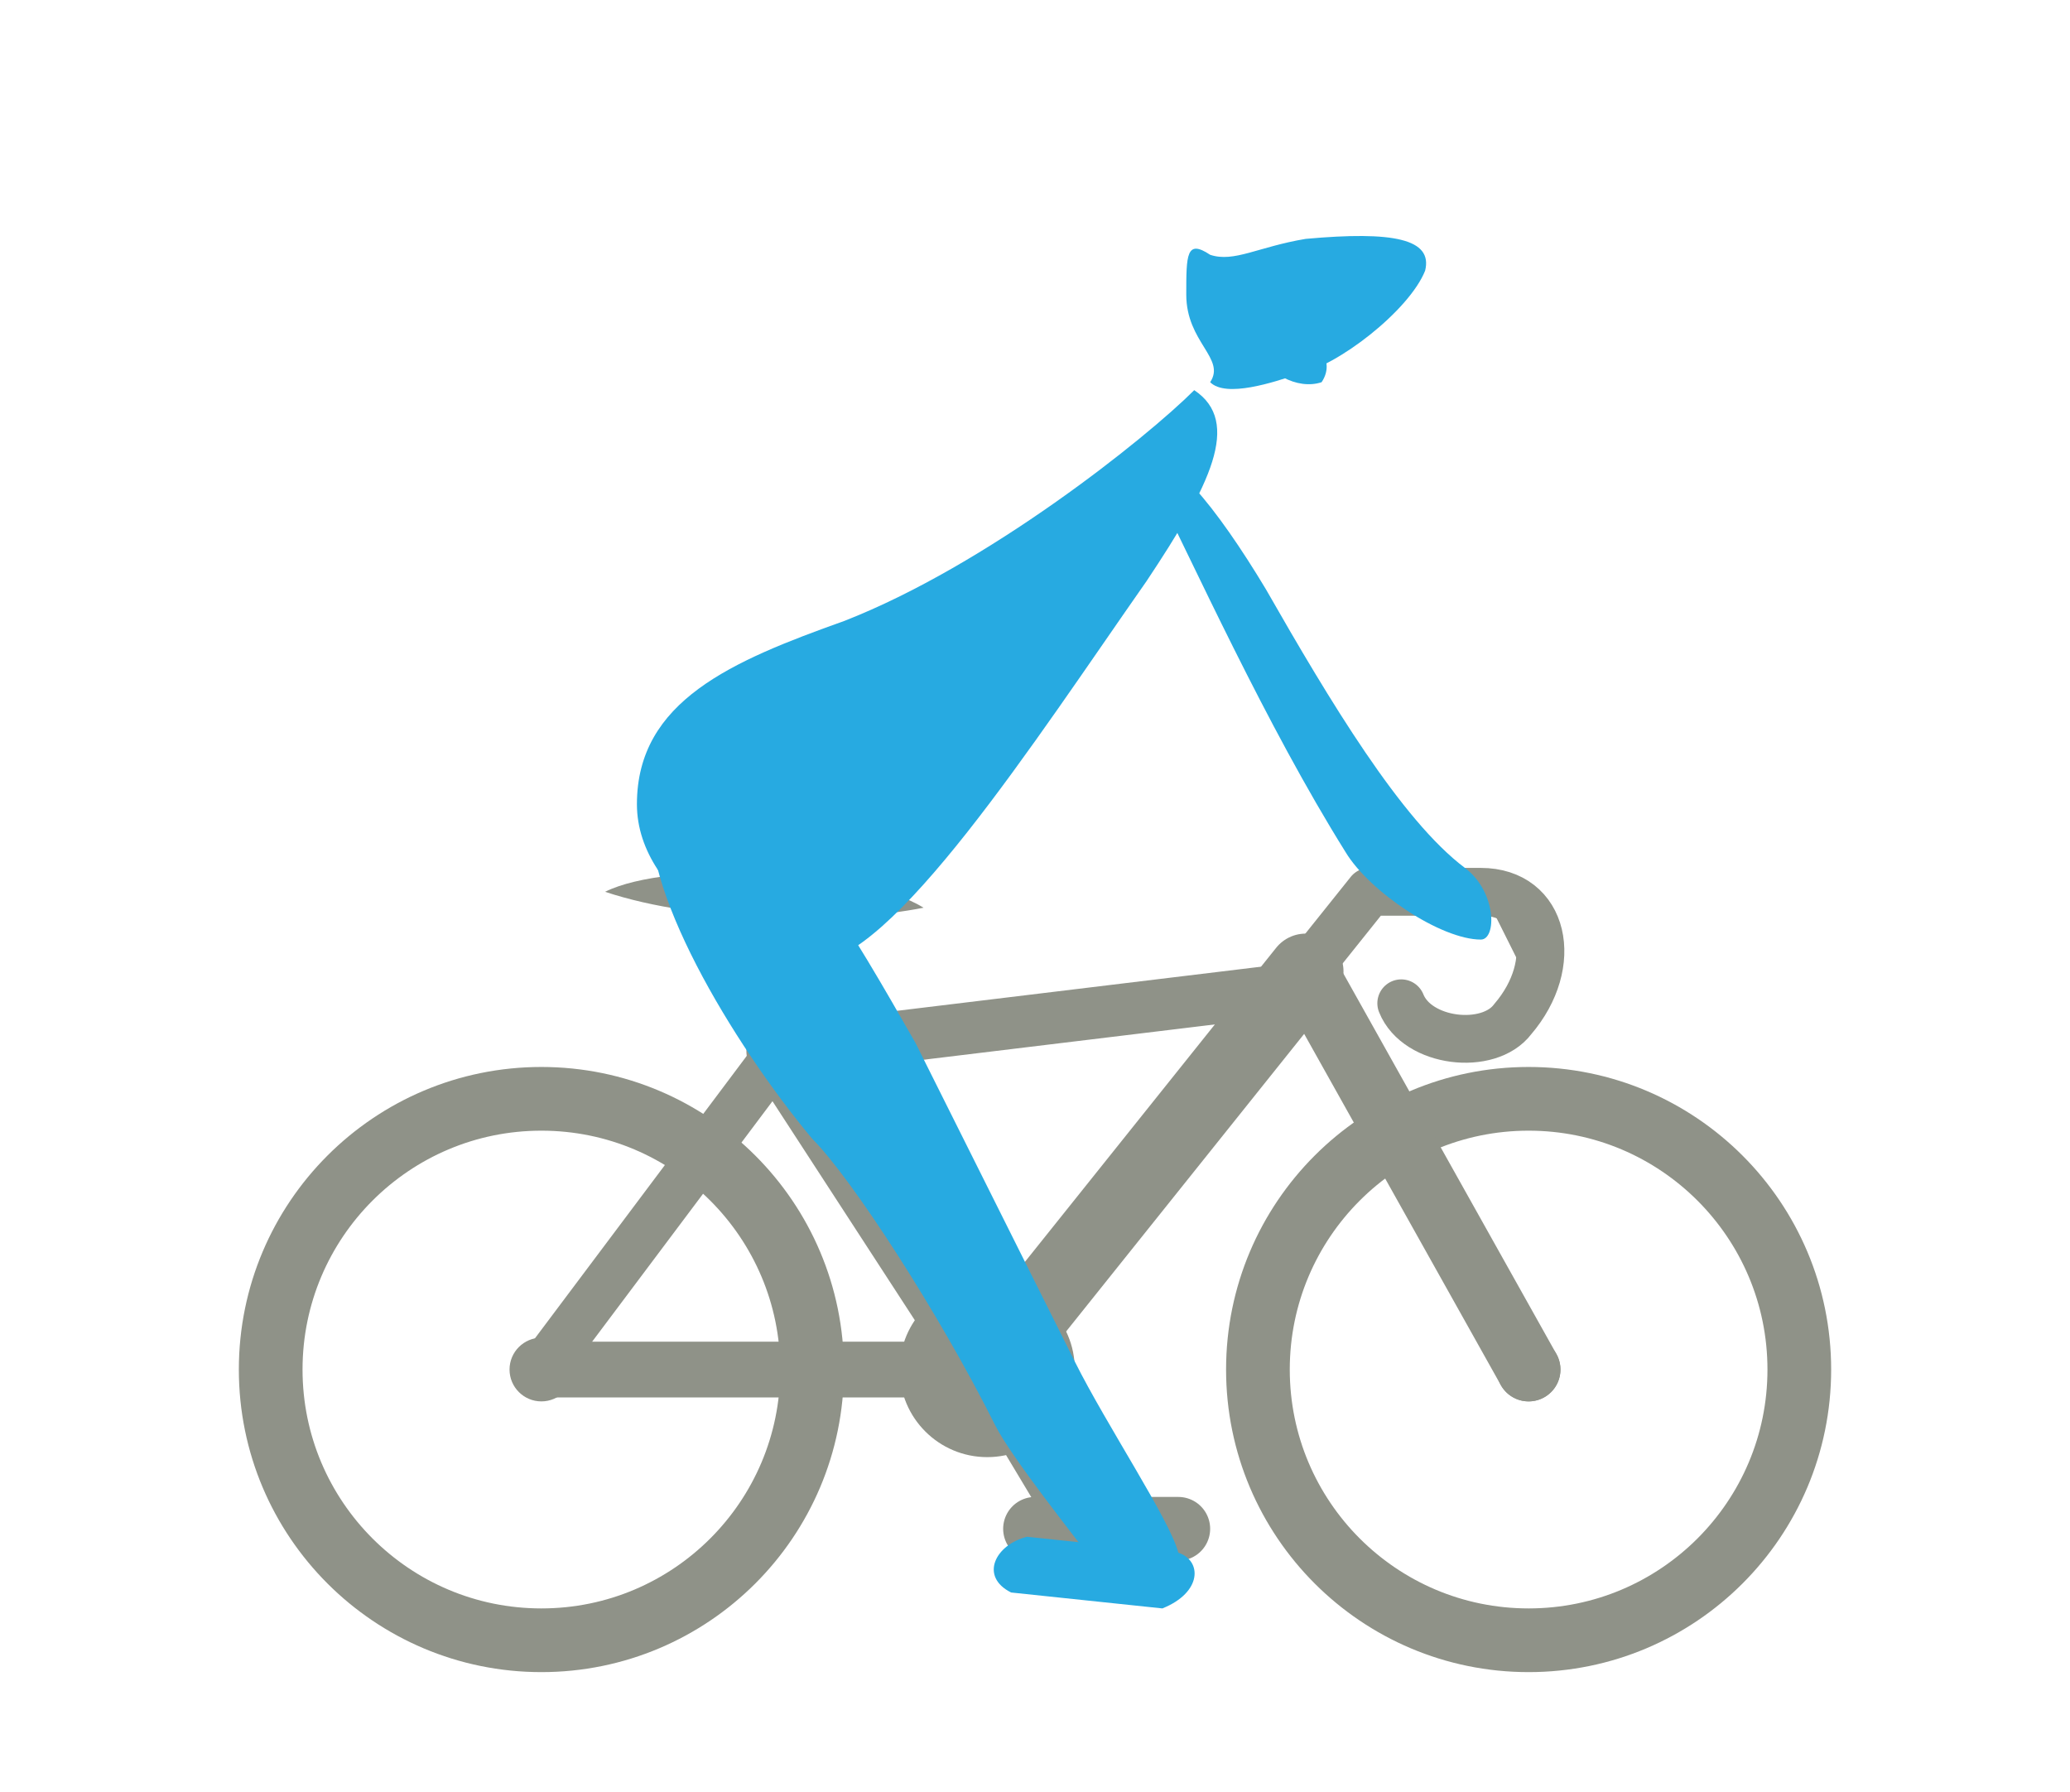
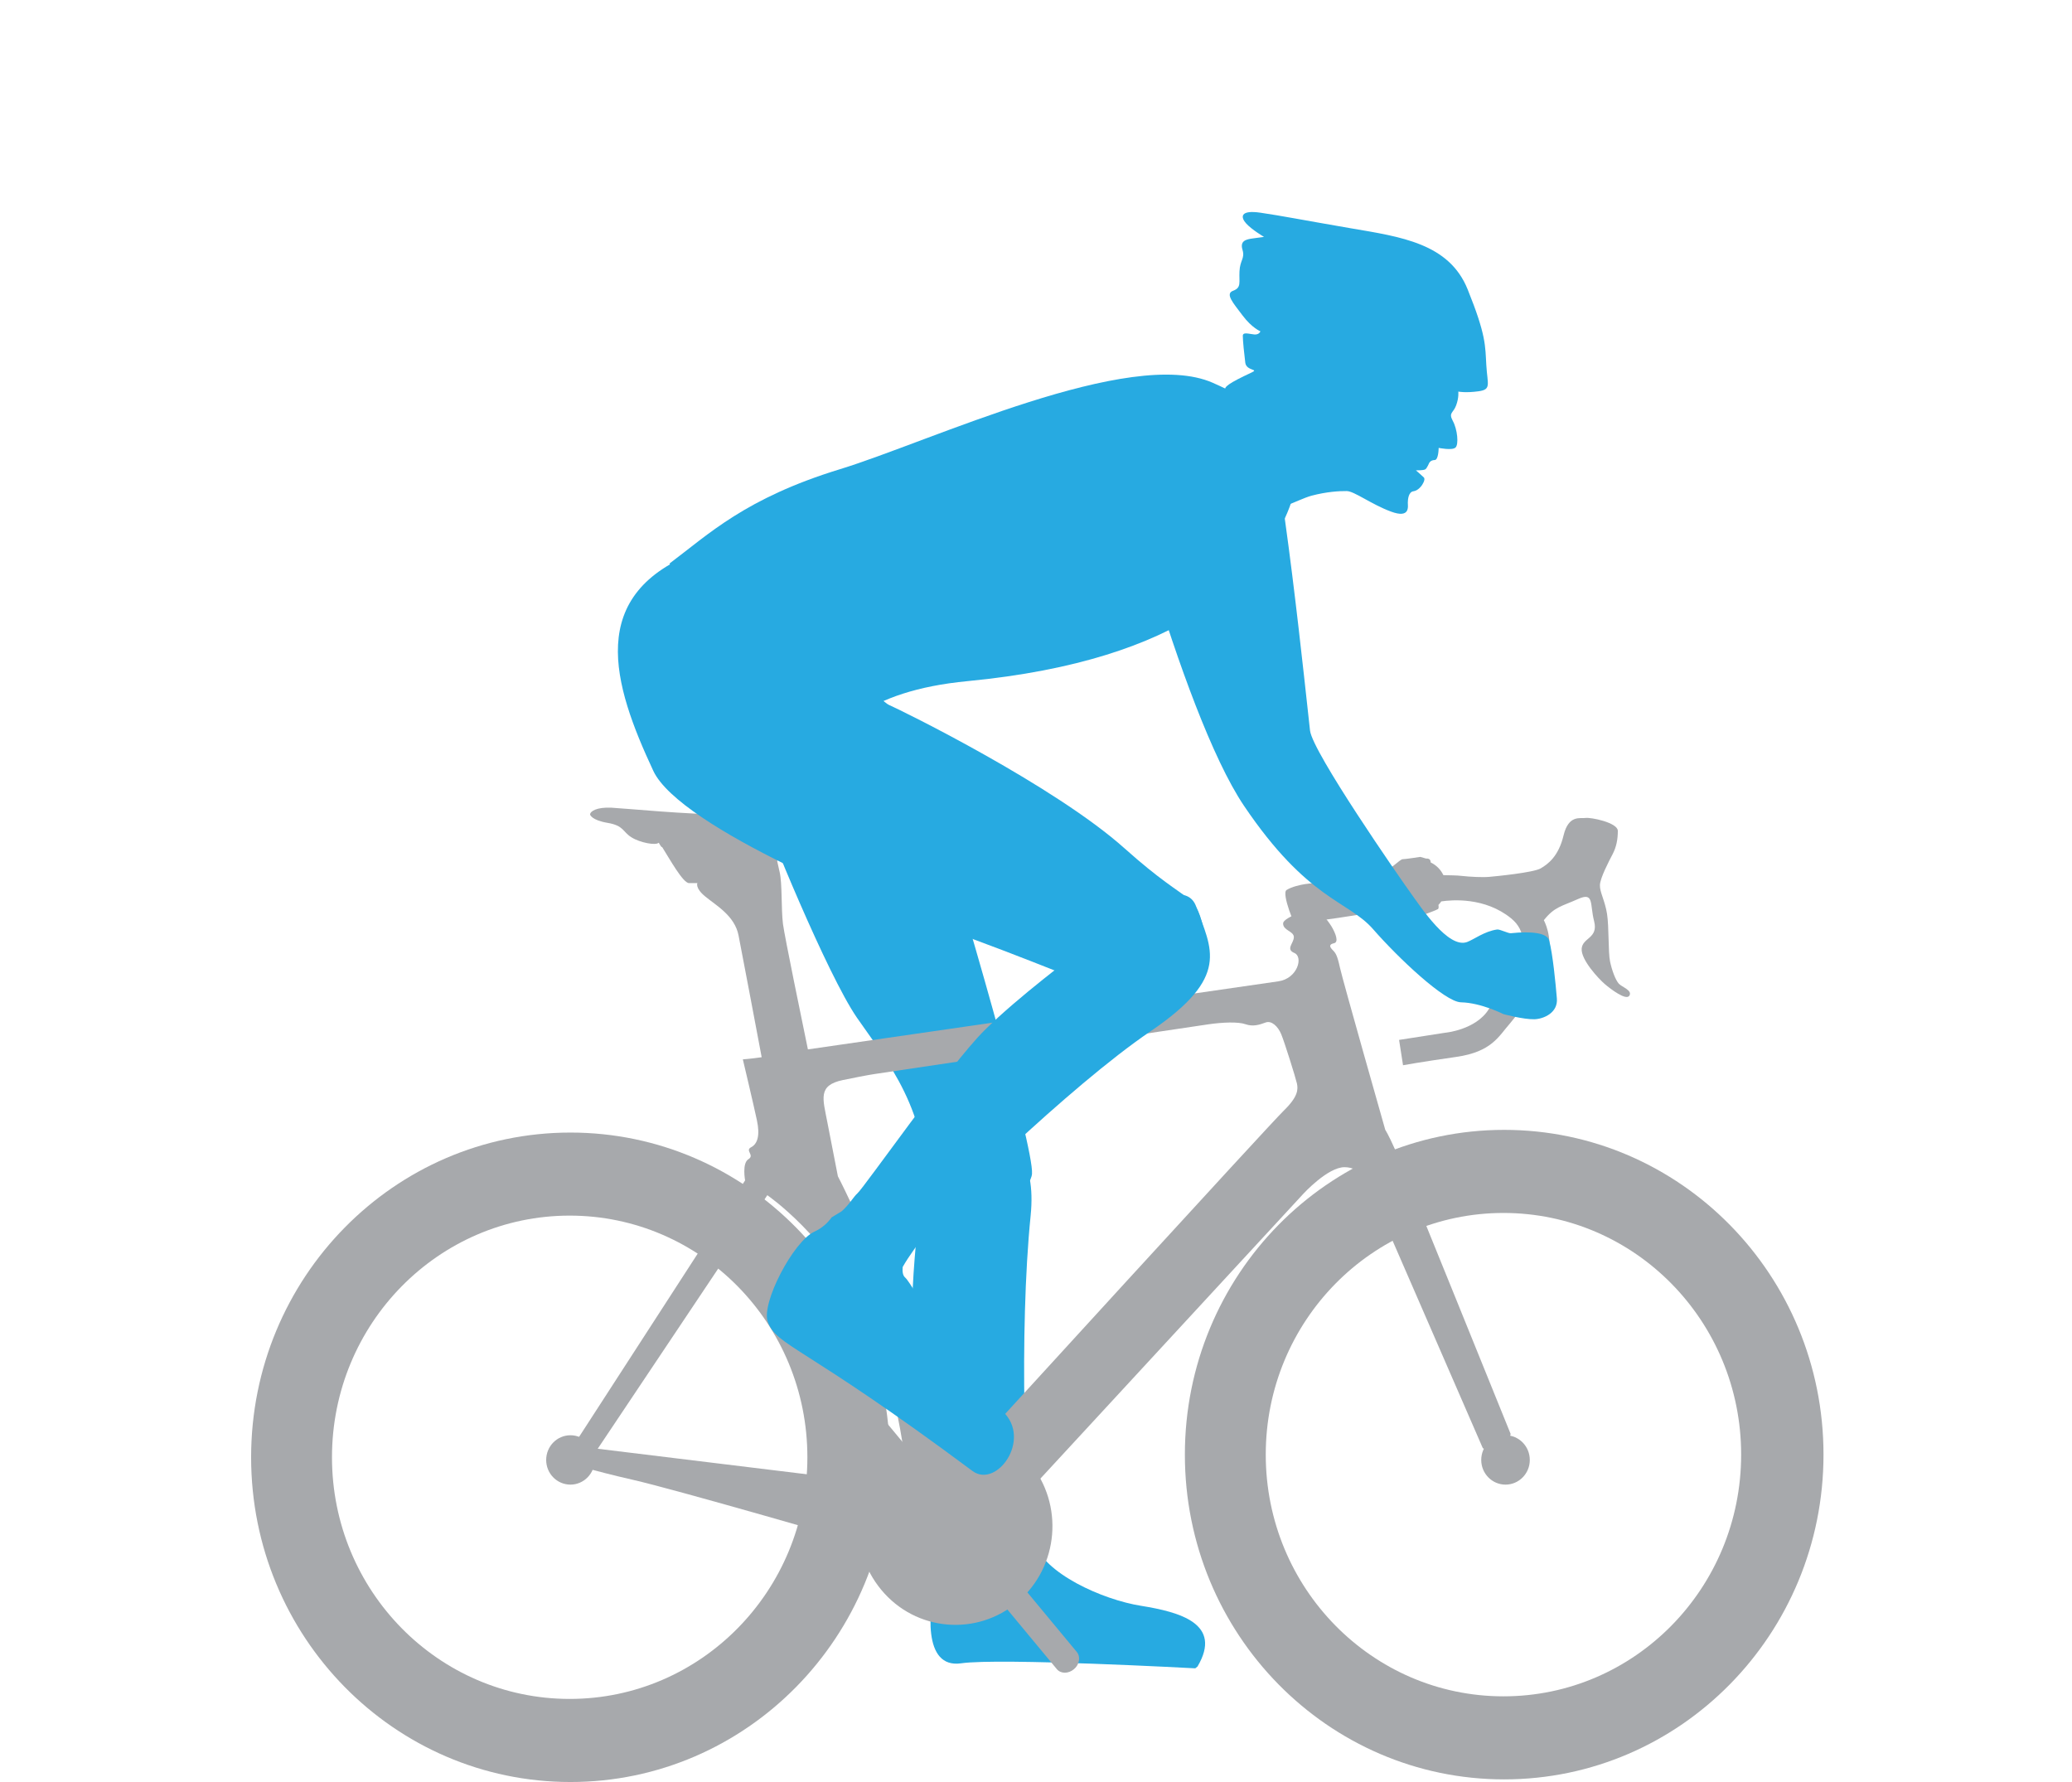
- <svg xmlns="http://www.w3.org/2000/svg" viewBox="0 0 260 225">
-   <g fill="#8f9288" stroke="#8f9288" stroke-linecap="round" stroke-linejoin="round">
-     <circle cx="68" cy="172" r="34" stroke-width="8" fill="none" />
-     <circle cx="68" cy="172" r="4" fill="#8f9288" stroke="none" />
-     <circle cx="192" cy="172" r="34" stroke-width="8" fill="none" />
-     <circle cx="192" cy="172" r="4" fill="#8f9288" stroke="none" />
-     <line x1="68" y1="172" x2="124" y2="172" stroke-width="7" />
-     <line x1="68" y1="172" x2="98" y2="132" stroke-width="6" />
-     <line x1="124" y1="172" x2="98" y2="132" stroke-width="8.5" />
-     <line x1="98" y1="132" x2="93" y2="114" stroke-width="8" />
-     <path d="M 76,112 C 84,108 108,109 116,114 C 106,116 88,116 76,112 Z" fill="#8f9288" stroke="none" />
-     <line x1="124" y1="172" x2="164" y2="122" stroke-width="9.5" />
-     <line x1="98" y1="132" x2="164" y2="124" stroke-width="6.5" />
-     <line x1="164" y1="122" x2="192" y2="172" stroke-width="8" />
-     <path d="M 164,122 L 172,112 L 186,112 C 194,112 196,121 190,128 C 187,132 178,131 176,126" stroke-width="6" fill="none" />
-     <line x1="188" y1="112" x2="194" y2="124" stroke-width="3" />
-     <circle cx="124" cy="172" r="11" fill="#8f9288" stroke="none" />
-     <line x1="124" y1="172" x2="136" y2="192" stroke-width="7" />
-     <line x1="130" y1="192" x2="148" y2="192" stroke-width="8" stroke-linecap="round" />
-   </g>
-   <g fill="#27aae1">
-     <path d="M 152,32 C 149,30 149,32 149,37 C 149,43 154,45 152,48 C 154,50 160,48 163,47 C 168,46 177,39 179,34 C 180,30 175,29 164,30 C 158,31 155,33 152,32 Z" />
-     <path d="M 157,43 C 159,47 163,49 166,48 C 168,45 165,42 161,41 Z" />
-     <path d="M 150,49 C 144,55 124,71 106,78 C 92,83 80,88 80,101 C 80,113 96,121 102,121 C 112,121 130,93 144,73 C 152,61 156,53 150,49 Z" />
-     <path d="M 144,59 C 150,71 159,91 169,107 C 172,112 181,118 186,118 C 188,118 188,112 184,109 C 176,103 167,88 159,74 C 153,64 146,55 144,59 Z" />
-     <path d="M 82,101 C 80,111 92,131 102,143 C 107,148 118,165 125,179 C 127,183 135,193 138,197 C 142,201 148,200 148,195 C 147,191 139,179 135,171 C 129,159 119,139 115,131 C 107,117 99,103 90,99 Z" />
-     <path d="M 129,193 L 148,195 C 151,196 151,200 146,202 L 127,200 C 123,198 125,194 129,193 Z" />
+ <svg xmlns="http://www.w3.org/2000/svg" viewBox="0 0 250 215">
+   <g id="Group">
+     <g id="g1">
+       <path id="Path" fill="#a7a9ac" stroke="none" d="M 191.295 98.688 C 190.678 98.786 189.264 98.262 188.654 100.79 C 188.049 103.329 186.763 104.267 185.888 104.774 C 185.013 105.281 180.466 105.727 179.685 105.794 C 178.904 105.868 177.349 105.79 176.38 105.681 C 175.759 105.599 174.798 105.611 174.153 105.587 C 173.829 104.907 173.286 104.368 172.622 104.056 C 172.618 104.029 172.614 104.005 172.614 103.982 C 172.594 103.509 172.075 103.587 172.075 103.587 L 171.364 103.384 C 171.364 103.384 169.497 103.673 169.227 103.665 C 168.957 103.657 167.489 105.103 166.789 105.376 C 166.086 105.638 157.965 106.587 157.453 106.669 C 156.93 106.751 155.855 106.978 155.226 107.384 C 154.601 107.798 156.246 111.892 156.609 112.15 L 158.933 111.099 C 158.933 111.099 163.507 110.49 165.765 110.033 C 168.027 109.576 168.402 109.943 169.171 110.142 C 169.941 110.337 170.929 110.505 170.929 110.505 L 172.007 110.282 C 172.007 110.282 173.308 109.813 173.499 109.681 C 173.601 109.607 173.589 109.384 173.558 109.181 C 173.683 109.052 173.796 108.907 173.898 108.755 C 175.179 108.564 179.16 108.224 182.32 110.794 C 186.144 113.911 181.199 119.243 179.632 121.759 C 178.058 124.282 174.347 124.603 174.347 124.603 L 168.808 125.466 L 169.285 128.521 C 169.285 128.521 171.398 128.134 175.703 127.517 C 180.008 126.9 180.824 125.021 182.18 123.486 C 183.528 121.947 186.129 117.888 186.754 115.455 C 187.387 113.029 186.274 111.025 186.274 111.025 C 187.559 109.396 188.407 109.365 190.387 108.474 C 192.367 107.583 191.801 109.048 192.34 111.142 C 192.875 113.228 190.949 113.107 190.84 114.451 C 190.731 115.791 192.895 118.103 193.629 118.728 C 194.359 119.357 196.227 120.763 196.598 120.123 C 196.981 119.478 195.699 119.096 195.321 118.682 C 194.934 118.256 194.493 117.112 194.259 115.983 C 194.029 114.85 194.146 111.866 193.9 110.26 C 193.646 108.655 193.013 107.639 193.041 106.791 C 193.064 105.932 194.123 103.916 194.576 103.049 C 195.029 102.186 195.201 101.26 195.201 100.248 C 195.201 99.242 191.916 98.586 191.295 98.688 Z" />
+       <g id="g2">
+         <g id="g3">
+           <g id="g4">
+             <path id="path1" fill="#27aae1" stroke="none" d="M 144.217 201.285 C 144.217 201.285 120.608 200.004 115.959 200.68 C 111.31 201.348 111.963 194.168 113.057 189.868 C 114.162 185.575 110.768 165.798 110.166 160.766 C 109.568 155.727 111.498 139.989 112.072 138.309 C 112.642 136.621 125.748 132.758 124.353 146.668 C 122.947 160.566 123.642 182.164 124.759 185.992 C 125.88 189.824 133.044 193.008 137.677 193.742 C 142.322 194.492 147.556 195.883 144.486 201.07" />
+             <path id="path2" fill="#27aae1" stroke="none" d="M 91.537 96.648 C 92.502 99.734 99.822 117.589 103.389 122.777 C 106.963 127.961 112.256 134.039 111.78 144.937 C 111.292 155.832 124.272 144.804 124.518 141.621 C 124.78 138.441 116.014 107.906 111.666 94.59 C 107.307 81.281 91.537 96.648 91.537 96.648 Z" />
+           </g>
+           <g id="g5">
+             <g id="user0312">
+               <g id="g6">
+                 <path id="path3" fill="#a7a9ac" stroke="none" d="M 181.486 136.32 C 160.213 136.32 142.963 153.867 142.963 175.5 C 142.963 197.141 160.213 214.684 181.486 214.684 C 202.759 214.684 220.017 197.141 220.017 175.5 C 220.018 153.867 202.76 136.32 181.486 136.32 Z M 181.401 204.664 C 165.565 204.664 152.721 191.609 152.721 175.5 C 152.721 159.402 165.565 146.344 181.401 146.344 C 197.245 146.344 210.081 159.403 210.081 175.5 C 210.08 191.609 197.244 204.664 181.401 204.664 Z" />
+                 <path id="path4" fill="#a7a9ac" stroke="none" d="M 68.83 136.645 C 47.541 136.645 30.299 154.184 30.299 175.821 C 30.299 197.462 47.541 215.001 68.83 215.001 C 90.096 215.001 107.353 197.462 107.353 175.821 C 107.354 154.184 90.096 136.645 68.83 136.645 Z M 68.736 204.977 C 52.9 204.977 40.056 191.93 40.056 175.821 C 40.056 159.719 52.9 146.665 68.736 146.665 C 84.572 146.665 97.416 159.72 97.416 175.821 C 97.416 191.93 84.572 204.977 68.736 204.977 Z" />
+                 <path id="path5" fill="#a7a9ac" stroke="none" d="M 184.58 176.148 C 184.58 177.785 183.268 179.121 181.65 179.121 C 180.033 179.121 178.72 177.785 178.72 176.148 C 178.72 174.5 180.032 173.164 181.65 173.164 C 183.268 173.164 184.58 174.5 184.58 176.148 Z" />
+                 <path id="path6" fill="#a7a9ac" stroke="none" d="M 71.752 176.148 C 71.752 177.785 70.432 179.121 68.83 179.121 C 67.205 179.121 65.9 177.785 65.9 176.148 C 65.9 174.5 67.205 173.164 68.83 173.164 C 70.432 173.164 71.752 174.5 71.752 176.148 Z" />
+                 <path id="path7" fill="#a7a9ac" stroke="none" d="M 168.315 138.672 C 167.487 136.813 167.143 136.32 167.143 136.32 C 167.143 136.32 162.002 118.261 161.674 116.75 C 161.346 115.242 161.158 114.977 160.76 114.586 C 160.377 114.188 160.377 113.926 160.971 113.797 C 161.549 113.664 161.159 112.609 160.643 111.754 C 160.12 110.895 158.823 109.453 158.823 109.453 C 158.823 109.453 154.815 110.574 154.815 111.422 C 154.815 112.274 156.112 112.344 156.112 113.063 C 156.112 113.797 155.081 114.524 156.174 114.977 C 157.276 115.438 156.565 118.071 154.236 118.399 C 152.424 118.657 114.299 124.172 97.478 126.61 C 96.79 123.274 94.673 113.016 94.47 111.477 C 94.243 109.633 94.392 106.59 94.072 105.231 C 93.767 103.868 93.767 103.868 93.767 103.868 C 93.767 103.868 94.322 103.149 95.658 102.266 C 96.447 101.743 98.002 101.086 99.135 100.649 C 99.697 100.606 100.143 100.579 100.447 100.528 C 101.509 100.36 101.424 100.946 102.408 100.86 C 103.392 100.766 104.127 100.11 104.775 100.11 C 105.431 100.11 105.923 100.11 105.923 99.528 C 105.923 98.954 103.478 97.86 101.267 97.86 C 99.056 97.86 92.931 98.282 87.939 98.282 C 82.97 98.282 75.447 97.536 73.744 97.446 C 72.017 97.372 71.197 97.868 71.197 98.282 C 71.197 98.282 71.361 98.954 73.322 99.282 C 75.283 99.614 75.119 100.36 76.189 101.024 C 77.244 101.688 79.127 102.016 79.455 101.688 C 79.517 101.618 79.682 102.172 79.908 102.223 C 80.791 103.625 82.408 106.547 83.135 106.547 C 84.143 106.547 84.143 106.547 84.143 106.547 C 84.143 106.547 83.838 107.141 85.104 108.172 C 86.362 109.219 88.651 110.469 89.112 112.867 C 89.51 114.898 91.339 124.551 91.901 127.555 C 90.448 127.762 89.628 127.813 89.628 127.813 C 89.628 127.813 90.933 133.305 91.323 135.149 C 91.721 136.993 91.401 138.016 90.62 138.419 C 89.854 138.821 91.089 139.368 90.308 139.853 C 89.511 140.33 89.902 142.415 89.902 142.415 L 69.738 173.563 L 68.832 176.536 C 68.832 176.536 71.074 177.337 76.355 178.54 C 81.628 179.735 104.238 186.306 104.238 186.306 L 124.965 179.009 L 157.27 144.017 C 157.27 144.017 160.2 140.822 162.223 140.822 C 164.262 140.822 164.996 142.728 164.996 142.728 L 178.91 174.72 L 181.488 175.997 L 182.269 173.009 C 182.268 173.008 169.135 140.535 168.315 138.672 Z M 72.119 174.793 L 92.58 144.203 C 92.58 144.203 99.885 149.187 104.353 158.547 C 108.83 167.891 109.517 179.359 109.517 179.359 L 72.119 174.793 Z M 154.901 133.992 C 153.167 135.676 118.19 173.965 118.19 173.965 L 113.706 174.367 C 113.706 174.367 110.144 162.758 106.683 154.344 C 103.222 145.93 101.097 141.922 101.097 141.922 C 101.097 141.922 100.386 138.32 99.831 135.43 C 99.284 132.547 98.628 130.946 101.714 130.305 C 104.847 129.664 105.503 129.586 105.503 129.586 C 105.503 129.586 144.191 123.82 145.847 123.578 C 147.495 123.344 149.386 123.254 150.292 123.578 C 151.198 123.894 151.987 123.633 152.698 123.367 C 153.409 123.097 154.19 123.82 154.589 124.781 C 154.987 125.742 156.316 129.984 156.48 130.711 C 156.635 131.43 156.635 132.305 154.901 133.992 Z" />
+                 <g id="g7">
+                   <path id="path8" fill="#a7a9ac" stroke="none" d="M 107.729 175.047 C 102.784 179.281 102.151 186.785 106.331 191.813 C 110.487 196.836 117.878 197.477 122.823 193.243 C 127.761 189.001 128.401 181.497 124.221 176.47 C 120.057 171.445 112.666 170.797 107.729 175.047 Z" />
+                   <path id="path9" fill="#a7a9ac" stroke="none" d="M 129.58 201.387 C 128.908 201.961 127.986 201.953 127.51 201.379 L 114.002 185.094 C 113.518 184.516 113.682 183.586 114.346 183.016 L 114.346 183.016 C 115.01 182.446 115.932 182.446 116.416 183.028 L 129.924 199.313 C 130.401 199.891 130.252 200.828 129.58 201.387 L 129.58 201.387 Z" />
+                   <path id="path10" fill="#a7a9ac" stroke="none" d="M 116.205 185.258 C 115.533 185.828 114.611 185.824 114.135 185.25 L 100.627 168.961 C 100.158 168.383 100.299 167.453 100.971 166.883 L 100.971 166.883 C 101.627 166.313 102.557 166.324 103.026 166.903 L 116.549 183.188 C 117.018 183.758 116.877 184.691 116.205 185.258 L 116.205 185.258 Z" />
+                 </g>
+               </g>
+             </g>
+           </g>
+           <g id="g8">
+             <path id="path11" fill="#27aae1" stroke="none" d="M 132.909 119.353 C 132.909 119.353 117.125 112.938 112.069 111.482 C 106.996 110.024 82.044 99.906 78.824 93.002 C 73.993 82.648 70.455 71.547 84.422 66.448 C 87.79 65.219 105.621 84.325 107.234 85.038 C 108.841 85.737 127.231 94.788 135.705 102.373 C 144.17 109.95 144.171 107.126 145.434 113.02 C 145.434 113.02 139.735 123.913 132.909 119.353 Z" />
+             <path id="path12" fill="#27aae1" stroke="none" d="M 80.787 67.984 C 85.467 64.484 89.912 60.109 101.349 56.609 C 112.197 53.289 136.353 41.797 146.326 46.183 C 156.295 50.566 158.236 55.507 155.056 62.468 C 151.888 69.429 143.326 79.632 116.712 82.183 C 92.38 84.515 98.478 101.781 98.478 101.781 L 80.787 67.984 Z" />
+             <path id="path13" fill="#27aae1" stroke="none" d="M 133.701 48.629 C 133.31 50.242 142.42 85.852 150.103 97.231 C 157.787 108.606 162.619 108.633 165.658 112.09 C 168.678 115.551 174.303 120.879 176.271 120.93 C 178.705 120.981 181.384 122.348 181.384 122.348 C 181.384 122.348 183.798 123.008 185.134 122.973 C 186.239 122.942 188.001 122.2 187.845 120.457 C 187.704 118.719 187.353 115.098 186.919 113.473 C 186.669 112.543 184.771 112.336 182.294 112.594 C 181.966 112.625 180.962 112.098 180.638 112.145 C 179.111 112.356 177.814 113.364 177.009 113.657 C 174.732 114.481 171.466 109.485 170.157 107.673 C 168.86 105.876 158.387 90.79 158.063 88.146 C 157.735 85.49 154.532 53.591 152.379 49.005 C 150.225 44.414 133.701 48.629 133.701 48.629 Z" />
+           </g>
+         </g>
+       </g>
+       <path id="path14" fill="#27aae1" stroke="none" d="M 153.127 60.633 C 153.127 60.633 150.588 49.778 149.627 48.328 C 148.65 46.89 145.428 47.535 151.018 44.941 C 151.967 44.503 150.389 44.777 150.252 43.765 C 150.123 42.761 149.951 41.085 149.955 40.539 C 149.924 40 150.756 40.309 151.35 40.355 C 151.955 40.394 152.073 39.972 152.073 39.972 C 152.073 39.972 151.038 39.55 149.928 38.066 C 148.815 36.578 147.768 35.441 148.791 35.078 C 149.814 34.695 149.482 34.07 149.553 32.727 C 149.612 31.383 150.229 31.192 149.916 30.141 C 149.596 29.082 150.275 28.875 151.221 28.758 C 152.159 28.621 152.514 28.582 152.514 28.582 C 152.514 28.582 151.084 27.746 150.381 26.988 C 149.682 26.234 149.557 25.285 152.115 25.668 C 154.67 26.043 156.806 26.477 162.916 27.531 C 169.021 28.57 174.85 29.355 177.088 34.929 C 179.334 40.491 179.193 41.714 179.334 44.058 C 179.471 46.402 179.975 46.996 178.381 47.21 C 176.811 47.425 175.951 47.245 175.951 47.245 C 175.951 47.245 176.049 47.952 175.689 48.917 C 175.345 49.862 174.744 49.765 175.291 50.784 C 175.846 51.796 176.037 53.651 175.603 54.007 C 175.189 54.37 173.583 54.038 173.583 54.038 C 173.583 54.038 173.575 55.499 173.103 55.503 C 172.587 55.515 172.439 55.862 172.439 55.862 C 172.439 55.862 172.169 56.499 171.982 56.62 C 171.736 56.776 170.834 56.745 170.834 56.745 C 170.834 56.745 171.522 57.331 171.787 57.596 C 172.06 57.862 171.541 58.573 171.541 58.573 C 171.541 58.573 171.131 59.194 170.541 59.272 C 169.955 59.346 169.865 60.225 169.861 60.647 C 169.861 61.077 170.189 62.604 167.814 61.717 C 165.419 60.826 163.369 59.237 162.478 59.248 C 161.576 59.24 160.095 59.322 158.255 59.803 C 156.416 60.305 153.514 62.223 153.127 60.633 Z" />
+     </g>
+     <path id="path15" fill="#27aae1" stroke="none" d="M 144.326 109.381 C 142.49 104.244 130.778 114.254 130.223 114.736 C 129.677 115.221 122.902 120.214 118.746 124.347 C 114.594 128.491 104.281 143.254 103.453 143.978 C 102.96 144.418 102.462 145.356 101.544 146.147 L 100.342 146.877 C 99.885 147.517 99.245 148.141 98.251 148.605 C 95.732 149.763 91.809 157.242 92.642 159.487 C 93.746 162.453 96.831 162.198 117.328 177.472 C 120.244 179.641 124.561 173.666 120.99 170.282 C 114.979 164.582 110.266 155.065 109.201 154.124 C 108.929 153.884 108.865 153.428 108.913 152.869 C 109.662 151.522 110.892 149.953 111.62 148.858 C 113.058 146.69 129.066 131.044 138.797 124.441 C 148.533 117.835 146.166 114.524 144.326 109.381 Z" />
  </g>
</svg>
